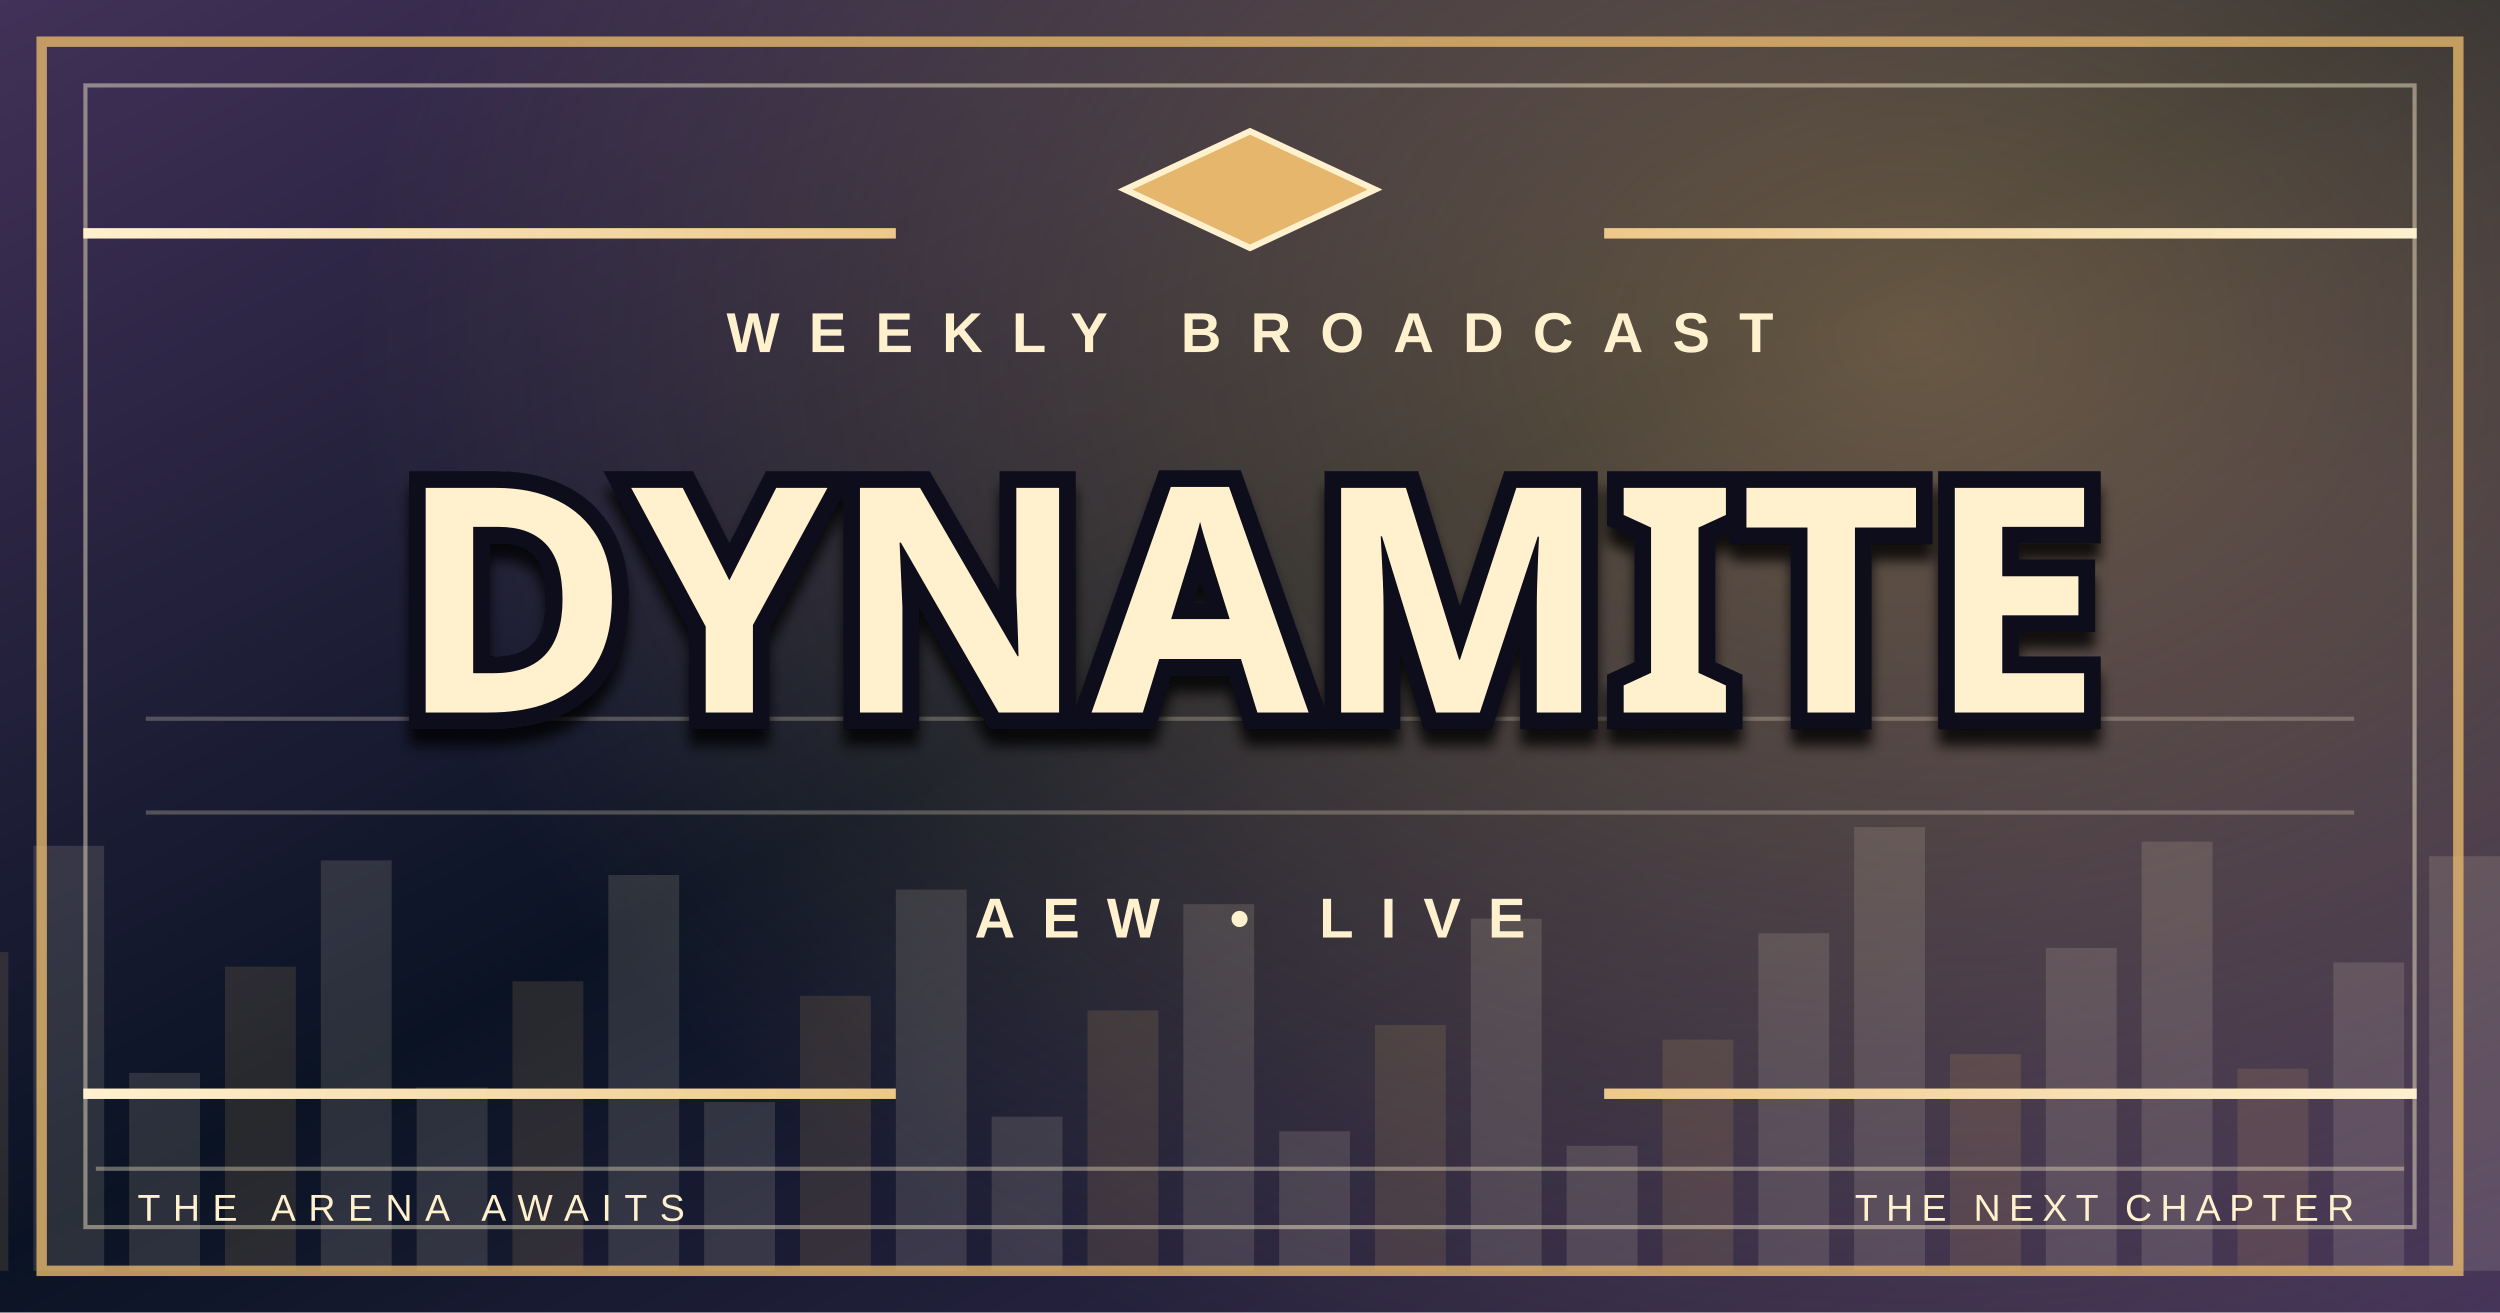
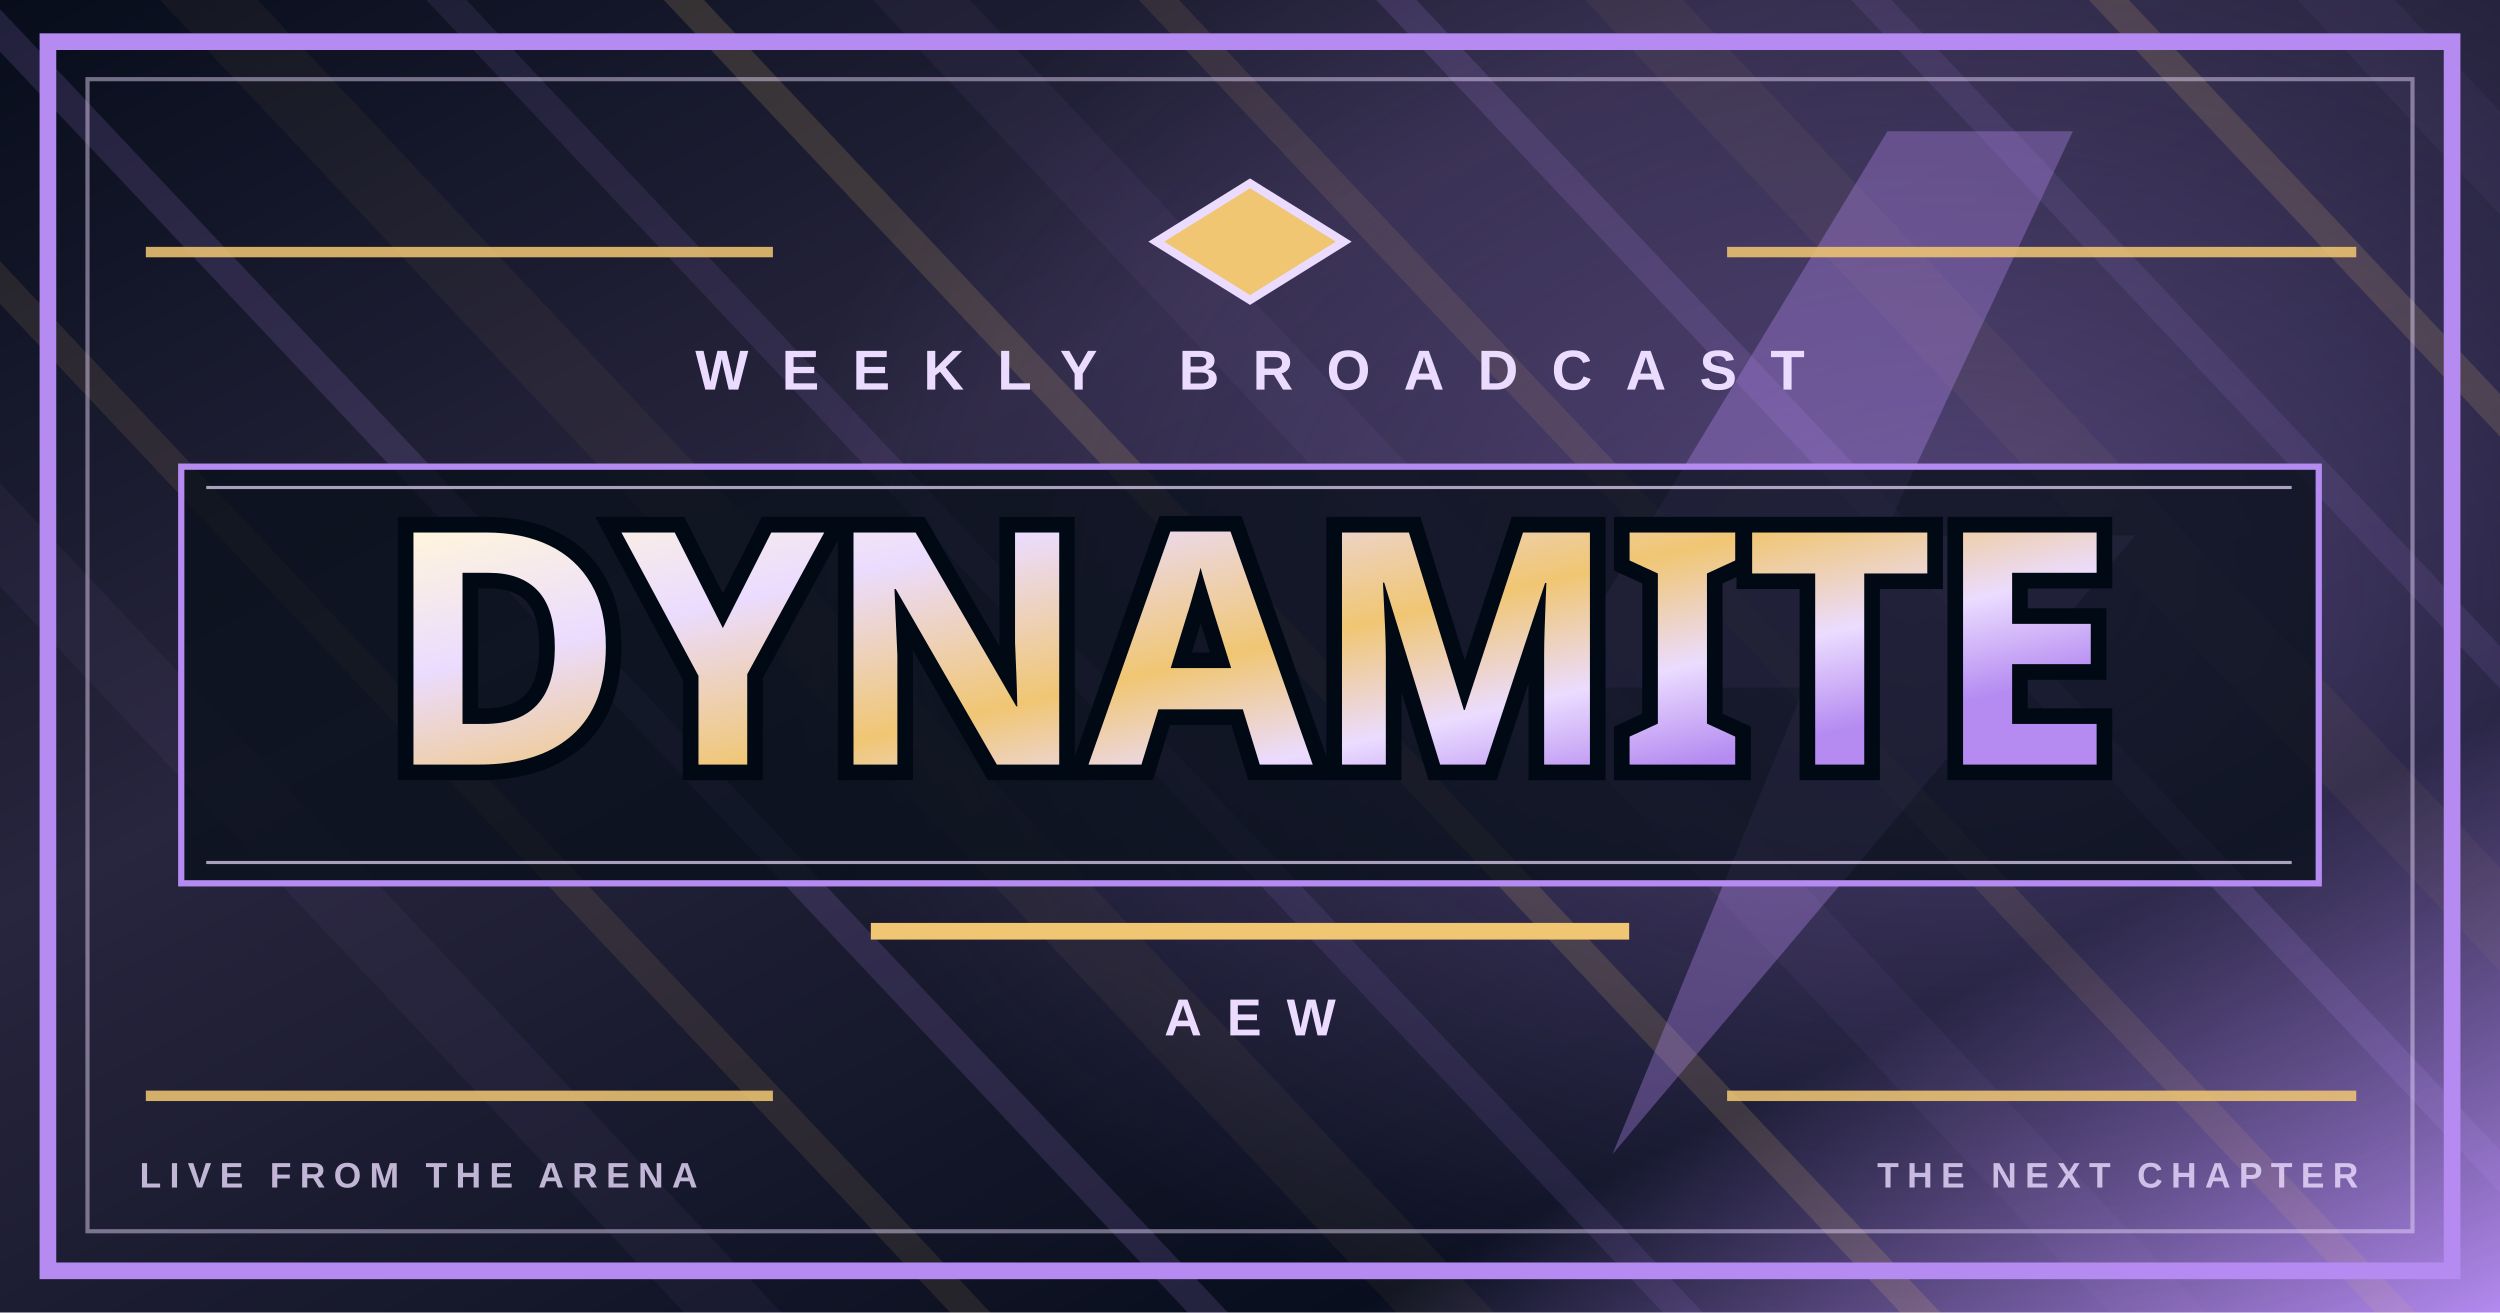
<svg xmlns="http://www.w3.org/2000/svg" width="1200" height="630" viewBox="0 0 1200 630" role="img" aria-label="DYNAMITE event art">
  <defs>
-     <linearGradient id="bg" x1="0" y1="0" x2="1" y2="1">
-       <stop stop-color="#423158" />
-       <stop offset=".48" stop-color="#0a1324" />
-       <stop offset="1" stop-color="#423158" />
+     <linearGradient id="sky" x1="0" y1="0" x2="1" y2="1">
+       <stop stop-color="#070d1b" />
+       <stop offset=".35" stop-color="#28253e" />
+       <stop offset=".77" stop-color="#080e1d" />
+       <stop offset="1" stop-color="#b58bf1" />
+     </linearGradient>
+     <linearGradient id="chrome" x1="0" y1="0" x2="1" y2=".6">
+       <stop stop-color="#fff5dc" />
+       <stop offset=".27" stop-color="#ebdcff" />
+       <stop offset=".59" stop-color="#f0c673" />
+       <stop offset=".81" stop-color="#ebdcff" />
+       <stop offset="1" stop-color="#b58bf1" />
    </linearGradient>
    <radialGradient id="spot">
-       <stop stop-color="#e5b66c" stop-opacity=".42" />
-       <stop offset="1" stop-color="#e5b66c" stop-opacity="0" />
+       <stop stop-color="#b58bf1" stop-opacity=".39" />
+       <stop offset="1" stop-color="#b58bf1" stop-opacity="0" />
    </radialGradient>
-     <linearGradient id="plate">
-       <stop stop-color="#fff1ce" />
-       <stop offset=".5" stop-color="#e5b66c" />
-       <stop offset="1" stop-color="#fff1ce" />
-     </linearGradient>
-     <filter id="ink" x="-8%" y="-30%" width="116%" height="165%">
-       <feDropShadow dx="0" dy="8" stdDeviation="3" flood-opacity=".8" />
-     </filter>
  </defs>
-   <path fill="url(#bg)" d="M0 0h1200v630H0z" />
-   <ellipse cx="920" cy="160" rx="750" ry="550" fill="url(#spot)" />
-   <rect x="-30" y="457" width="34" height="153" fill="#e5b66c" opacity=".13" />
-   <rect x="16" y="406" width="34" height="204" fill="#fff1ce" opacity=".13" />
-   <rect x="62" y="515" width="34" height="95" fill="#fff1ce" opacity=".13" />
-   <rect x="108" y="464" width="34" height="146" fill="#e5b66c" opacity=".13" />
-   <rect x="154" y="413" width="34" height="197" fill="#fff1ce" opacity=".13" />
-   <rect x="200" y="522" width="34" height="88" fill="#fff1ce" opacity=".13" />
-   <rect x="246" y="471" width="34" height="139" fill="#e5b66c" opacity=".13" />
-   <rect x="292" y="420" width="34" height="190" fill="#fff1ce" opacity=".13" />
-   <rect x="338" y="529" width="34" height="81" fill="#fff1ce" opacity=".13" />
-   <rect x="384" y="478" width="34" height="132" fill="#e5b66c" opacity=".13" />
-   <rect x="430" y="427" width="34" height="183" fill="#fff1ce" opacity=".13" />
-   <rect x="476" y="536" width="34" height="74" fill="#fff1ce" opacity=".13" />
-   <rect x="522" y="485" width="34" height="125" fill="#e5b66c" opacity=".13" />
-   <rect x="568" y="434" width="34" height="176" fill="#fff1ce" opacity=".13" />
-   <rect x="614" y="543" width="34" height="67" fill="#fff1ce" opacity=".13" />
-   <rect x="660" y="492" width="34" height="118" fill="#e5b66c" opacity=".13" />
-   <rect x="706" y="441" width="34" height="169" fill="#fff1ce" opacity=".13" />
-   <rect x="752" y="550" width="34" height="60" fill="#fff1ce" opacity=".13" />
-   <rect x="798" y="499" width="34" height="111" fill="#e5b66c" opacity=".13" />
-   <rect x="844" y="448" width="34" height="162" fill="#fff1ce" opacity=".13" />
-   <rect x="890" y="397" width="34" height="213" fill="#fff1ce" opacity=".13" />
-   <rect x="936" y="506" width="34" height="104" fill="#e5b66c" opacity=".13" />
-   <rect x="982" y="455" width="34" height="155" fill="#fff1ce" opacity=".13" />
-   <rect x="1028" y="404" width="34" height="206" fill="#fff1ce" opacity=".13" />
-   <rect x="1074" y="513" width="34" height="97" fill="#e5b66c" opacity=".13" />
-   <rect x="1120" y="462" width="34" height="148" fill="#fff1ce" opacity=".13" />
-   <rect x="1166" y="411" width="34" height="199" fill="#fff1ce" opacity=".13" />
-   <rect x="1212" y="520" width="34" height="90" fill="#e5b66c" opacity=".13" />
-   <path d="M70 345h1060M70 390h1060" stroke="#fff1ce" stroke-width="2" opacity=".25" />
-   <path d="M20 20H1180V610H20Z" fill="none" stroke="#e5b66c" stroke-width="5" opacity=".8" />
-   <path d="M41 41H1159V589H41Z" fill="none" stroke="#fff1ce" stroke-width="2" opacity=".45" />
-   <path d="M40 112h390M770 112h390M40 525h390M770 525h390" fill="none" stroke="url(#plate)" stroke-width="5" />
-   <path d="M540 91l60 -28 60 28 -60 28z" fill="#e5b66c" stroke="#fff1ce" stroke-width="3" />
-   <text x="600" y="169" text-anchor="middle" font-family="Arial,sans-serif" font-weight="900" font-size="27" letter-spacing="14" fill="#fff1ce">WEEKLY BROADCAST</text>
-   <text x="600" y="342" text-anchor="middle" textLength="688.56" lengthAdjust="spacingAndGlyphs" font-size="151" font-family="Impact,'Arial Black',sans-serif" font-weight="1000" letter-spacing="2" fill="#fff1ce" stroke="#0a0c1a" stroke-width="16" paint-order="stroke" filter="url(#ink)">DYNAMITE</text>
-   <path d="M275 396h650" stroke="url(#plate)" stroke-width="9" />
-   <text x="600" y="450" text-anchor="middle" font-family="Arial,sans-serif" font-size="27" font-weight="900" letter-spacing="13" fill="#fff1ce">AEW • LIVE</text>
-   <path d="M46 561h1108" stroke="#fff1ce" stroke-width="2" opacity=".37" />
-   <text x="66" y="586" font-family="Arial,sans-serif" letter-spacing="6" font-size="18" fill="#fff1ce">THE ARENA AWAITS</text>
-   <text x="1130" y="586" text-anchor="end" font-family="Arial,sans-serif" letter-spacing="4" font-size="18" fill="#fff1ce">THE NEXT CHAPTER</text>
+   <path fill="url(#sky)" d="M0 0h1200v630H0z" />
+   <ellipse cx="935" cy="280" rx="570" ry="390" fill="url(#spot)" />
+   <path d="M-270 -30L380 660" stroke="#b58bf1" opacity="0.05" stroke-width="34" />
+   <path d="M-156 -30L494 660" stroke="#f0c673" opacity="0.1" stroke-width="14" />
+   <path d="M-42 -30L608 660" stroke="#b58bf1" opacity="0.15" stroke-width="14" />
+   <path d="M72 -30L722 660" stroke="#f0c673" opacity="0.05" stroke-width="34" />
+   <path d="M186 -30L836 660" stroke="#b58bf1" opacity="0.1" stroke-width="14" />
+   <path d="M300 -30L950 660" stroke="#f0c673" opacity="0.15" stroke-width="14" />
+   <path d="M414 -30L1064 660" stroke="#b58bf1" opacity="0.05" stroke-width="34" />
+   <path d="M528 -30L1178 660" stroke="#f0c673" opacity="0.1" stroke-width="14" />
+   <path d="M642 -30L1292 660" stroke="#b58bf1" opacity="0.15" stroke-width="14" />
+   <path d="M756 -30L1406 660" stroke="#f0c673" opacity="0.05" stroke-width="34" />
+   <path d="M870 -30L1520 660" stroke="#b58bf1" opacity="0.1" stroke-width="14" />
+   <path d="M984 -30L1634 660" stroke="#f0c673" opacity="0.15" stroke-width="14" />
+   <path d="M1098 -30L1748 660" stroke="#b58bf1" opacity="0.05" stroke-width="34" />
+   <path d="M1212 -30L1862 660" stroke="#f0c673" opacity="0.1" stroke-width="14" />
+   <path d="M1326 -30L1976 660" stroke="#b58bf1" opacity="0.15" stroke-width="14" />
+   <g color="#b58bf1" opacity=".34" transform="translate(-60 0)">
+     <path d="M966 63L804 330h122l-92 224 251-297H964l91-194Z" fill="currentColor" />
+   </g>
+   <path d="M23 20h1154v590H23Z" fill="none" stroke="#b58bf1" stroke-width="8" />
+   <path d="M42 38h1116v553H42Z" fill="none" stroke="#ebdcff" stroke-width="2" opacity=".46" />
+   <path d="M70 121h301M829 121h302M70 526h301M829 526h302" stroke="#f0c673" stroke-width="5" opacity=".86" />
+   <path d="M600 88l45 28-45 28-45-28Z" fill="#f0c673" stroke="#ebdcff" stroke-width="4" />
+   <text x="600" y="187" font-family="Arial,sans-serif" text-anchor="middle" font-size="27" letter-spacing="16" font-weight="900" fill="#ebdcff">WEEKLY BROADCAST</text>
+   <path d="M87 224H1113V424H87Z" fill="#09101bc4" stroke="#b58bf1" stroke-width="3" />
+   <path d="M99 234h1001M99 414h1001" stroke="#ebdcff" stroke-width="1.5" opacity=".7" />
+   <text x="600" y="367" text-anchor="middle" font-family="Impact,'Arial Black',sans-serif" font-size="156" font-weight="1000" textLength="786.24" lengthAdjust="spacingAndGlyphs" fill="url(#chrome)" stroke="#010914" stroke-width="15" paint-order="stroke">DYNAMITE</text>
+   <path d="M418 447h364" stroke="#f0c673" stroke-width="8" />
+   <text x="600" y="497" text-anchor="middle" fill="#ebdcff" font-family="Arial,sans-serif" font-size="25" font-weight="900" letter-spacing="12">AEW</text>
+   <text x="67" y="570" fill="#ebdcff" opacity=".8" font-family="Arial,sans-serif" font-size="17" font-weight="900" letter-spacing="4">LIVE FROM THE ARENA</text>
+   <text x="1132" y="570" text-anchor="end" fill="#ebdcff" opacity=".8" font-family="Arial,sans-serif" font-size="17" font-weight="900" letter-spacing="4">THE NEXT CHAPTER</text>
</svg>
